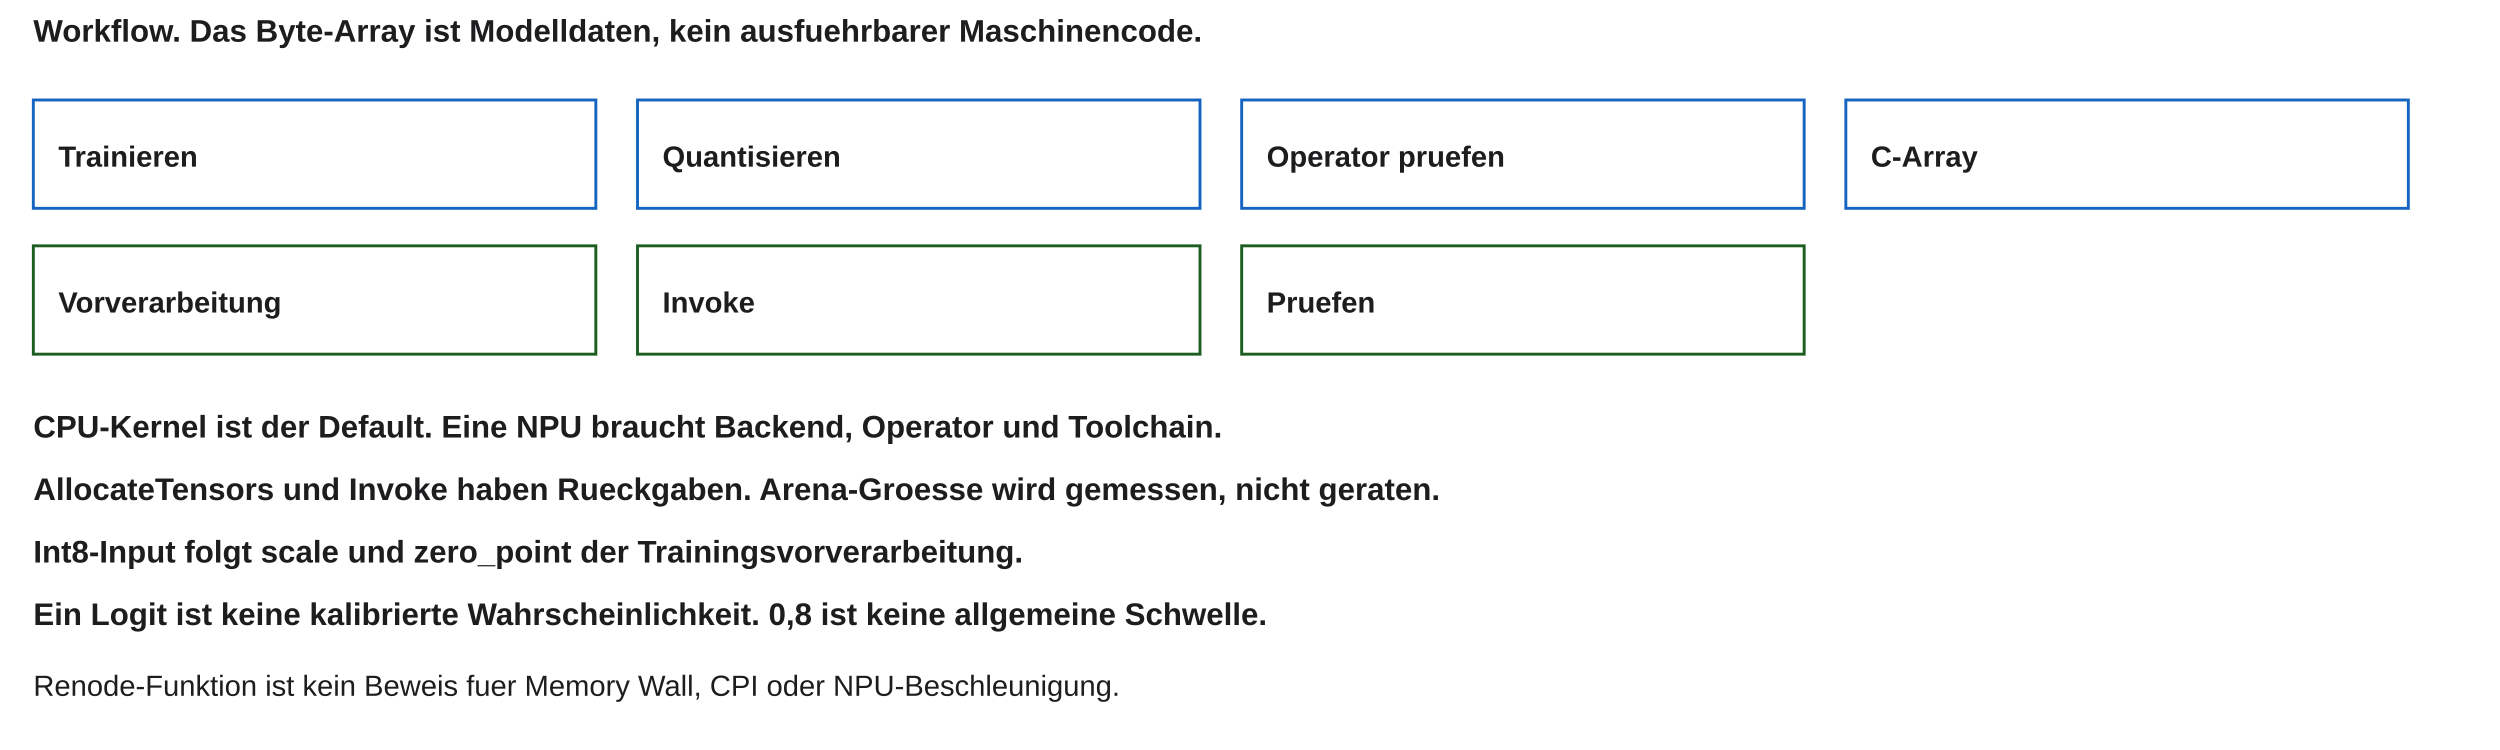
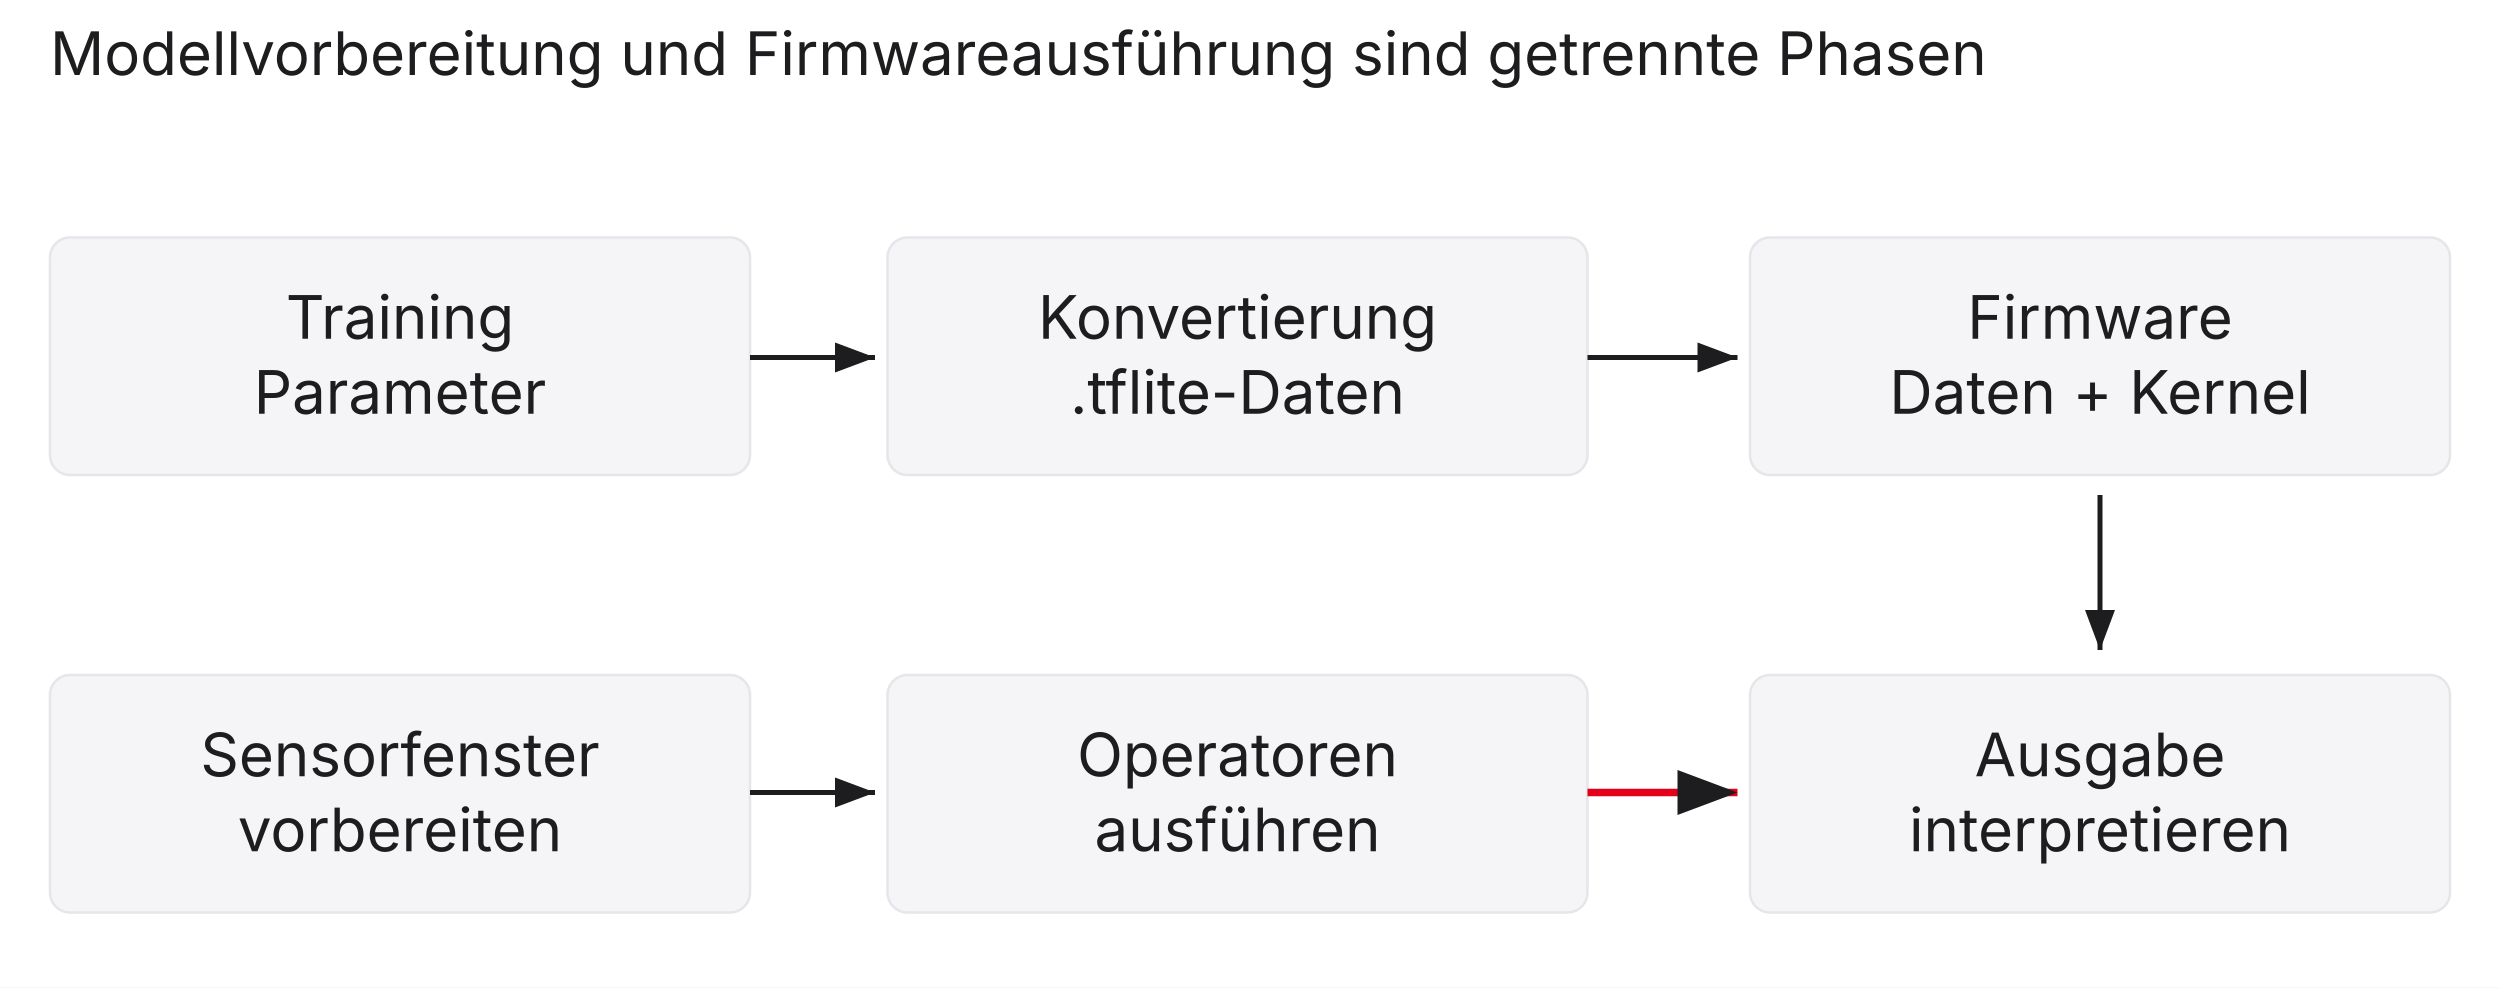
- <svg xmlns="http://www.w3.org/2000/svg" viewBox="0 0 1200 360" width="1200" height="360">
-   <rect width="1200" height="360" fill="#fff" />
-   <style>text{font-family:Arial,Helvetica,sans-serif;fill:#1D1D1F}</style>
-   <text x="16" y="20" font-size="15" font-weight="600" fill="#1D1D1F" text-anchor="start">Workflow. Das Byte-Array ist Modelldaten, kein ausfuehrbarer Maschinencode.</text>
-   <rect x="16" y="48" width="270" height="52" fill="#fff" stroke="#1565C0" stroke-width="1.4" />
-   <text x="28" y="80" font-size="14" font-weight="600" fill="#1D1D1F" text-anchor="start">Trainieren</text>
-   <rect x="306" y="48" width="270" height="52" fill="#fff" stroke="#1565C0" stroke-width="1.4" />
-   <text x="318" y="80" font-size="14" font-weight="600" fill="#1D1D1F" text-anchor="start">Quantisieren</text>
-   <rect x="596" y="48" width="270" height="52" fill="#fff" stroke="#1565C0" stroke-width="1.4" />
-   <text x="608" y="80" font-size="14" font-weight="600" fill="#1D1D1F" text-anchor="start">Operator pruefen</text>
-   <rect x="886" y="48" width="270" height="52" fill="#fff" stroke="#1565C0" stroke-width="1.4" />
-   <text x="898" y="80" font-size="14" font-weight="600" fill="#1D1D1F" text-anchor="start">C-Array</text>
-   <rect x="16" y="118" width="270" height="52" fill="#fff" stroke="#1B5E20" stroke-width="1.4" />
-   <text x="28" y="150" font-size="14" font-weight="600" fill="#1D1D1F" text-anchor="start">Vorverarbeitung</text>
-   <rect x="306" y="118" width="270" height="52" fill="#fff" stroke="#1B5E20" stroke-width="1.4" />
-   <text x="318" y="150" font-size="14" font-weight="600" fill="#1D1D1F" text-anchor="start">Invoke</text>
-   <rect x="596" y="118" width="270" height="52" fill="#fff" stroke="#1B5E20" stroke-width="1.4" />
-   <text x="608" y="150" font-size="14" font-weight="600" fill="#1D1D1F" text-anchor="start">Pruefen</text>
-   <text x="16" y="210" font-size="15" font-weight="600" fill="#B71C1C" text-anchor="start">CPU-Kernel ist der Default. Eine NPU braucht Backend, Operator und Toolchain.</text>
-   <text x="16" y="240" font-size="15" font-weight="600" fill="#1D1D1F" text-anchor="start">AllocateTensors und Invoke haben Rueckgaben. Arena-Groesse wird gemessen, nicht geraten.</text>
-   <text x="16" y="270" font-size="15" font-weight="600" fill="#1D1D1F" text-anchor="start">Int8-Input folgt scale und zero_point der Trainingsvorverarbeitung.</text>
-   <text x="16" y="300" font-size="15" font-weight="600" fill="#E65100" text-anchor="start">Ein Logit ist keine kalibrierte Wahrscheinlichkeit. 0,8 ist keine allgemeine Schwelle.</text>
-   <text x="16" y="334" font-size="14" font-weight="400" fill="#5F6368" text-anchor="start">Renode-Funktion ist kein Beweis fuer Memory Wall, CPI oder NPU-Beschleunigung.</text>
+ <svg xmlns="http://www.w3.org/2000/svg" width="1000" height="395" viewBox="0 0 1000 395" role="img" aria-labelledby="title">
+   <style>text{font-family:Inter,Arial,Helvetica,sans-serif;font-weight:400}</style>
+   <defs>
+     <marker id="arrow" markerWidth="10" markerHeight="10" refX="8" refY="3" orient="auto" markerUnits="strokeWidth">
+       <path d="M0,0 L8,3 L0,6" fill="#1D1D1F" />
+     </marker>
+   </defs>
+   <rect width="1000" height="395" fill="#FFFFFF" />
+   <text x="20" y="30" font-size="24" fill="#1D1D1F" text-anchor="start">Modellvorbereitung und Firmwareausführung sind getrennte Phasen</text>
+   <rect x="20" y="95" width="280" height="95" rx="8" fill="#F5F5F7" stroke="#E5E5EA" />
+   <text x="160.0" y="135.5" font-size="24" fill="#1D1D1F" text-anchor="middle">Training</text>
+   <text x="160.0" y="165.5" font-size="24" fill="#1D1D1F" text-anchor="middle">Parameter</text>
+   <rect x="355" y="95" width="280" height="95" rx="8" fill="#F5F5F7" stroke="#E5E5EA" />
+   <text x="495.0" y="135.5" font-size="24" fill="#1D1D1F" text-anchor="middle">Konvertierung</text>
+   <text x="495.0" y="165.5" font-size="24" fill="#1D1D1F" text-anchor="middle">.tflite-Daten</text>
+   <rect x="700" y="95" width="280" height="95" rx="8" fill="#F5F5F7" stroke="#E5E5EA" />
+   <text x="840.0" y="135.5" font-size="24" fill="#1D1D1F" text-anchor="middle">Firmware</text>
+   <text x="840.0" y="165.5" font-size="24" fill="#1D1D1F" text-anchor="middle">Daten + Kernel</text>
+   <line x1="300" y1="143" x2="350" y2="143" stroke="#1D1D1F" stroke-width="2" marker-end="url(#arrow)" />
+   <line x1="635" y1="143" x2="695" y2="143" stroke="#1D1D1F" stroke-width="2" marker-end="url(#arrow)" />
+   <rect x="20" y="270" width="280" height="95" rx="8" fill="#F5F5F7" stroke="#E5E5EA" />
+   <text x="160.0" y="310.5" font-size="24" fill="#1D1D1F" text-anchor="middle">Sensorfenster</text>
+   <text x="160.0" y="340.5" font-size="24" fill="#1D1D1F" text-anchor="middle">vorbereiten</text>
+   <rect x="355" y="270" width="280" height="95" rx="8" fill="#F5F5F7" stroke="#E5E5EA" />
+   <text x="495.0" y="310.5" font-size="24" fill="#1D1D1F" text-anchor="middle">Operatoren</text>
+   <text x="495.0" y="340.5" font-size="24" fill="#1D1D1F" text-anchor="middle">ausführen</text>
+   <rect x="700" y="270" width="280" height="95" rx="8" fill="#F5F5F7" stroke="#E5E5EA" />
+   <text x="840.0" y="310.5" font-size="24" fill="#1D1D1F" text-anchor="middle">Ausgabe</text>
+   <text x="840.0" y="340.5" font-size="24" fill="#1D1D1F" text-anchor="middle">interpretieren</text>
+   <line x1="300" y1="317" x2="350" y2="317" stroke="#1D1D1F" stroke-width="2" marker-end="url(#arrow)" />
+   <line x1="635" y1="317" x2="695" y2="317" stroke="#E2001A" stroke-width="3" marker-end="url(#arrow)" />
+   <line x1="840" y1="198" x2="840" y2="260" stroke="#1D1D1F" stroke-width="2" marker-end="url(#arrow)" />
</svg>
